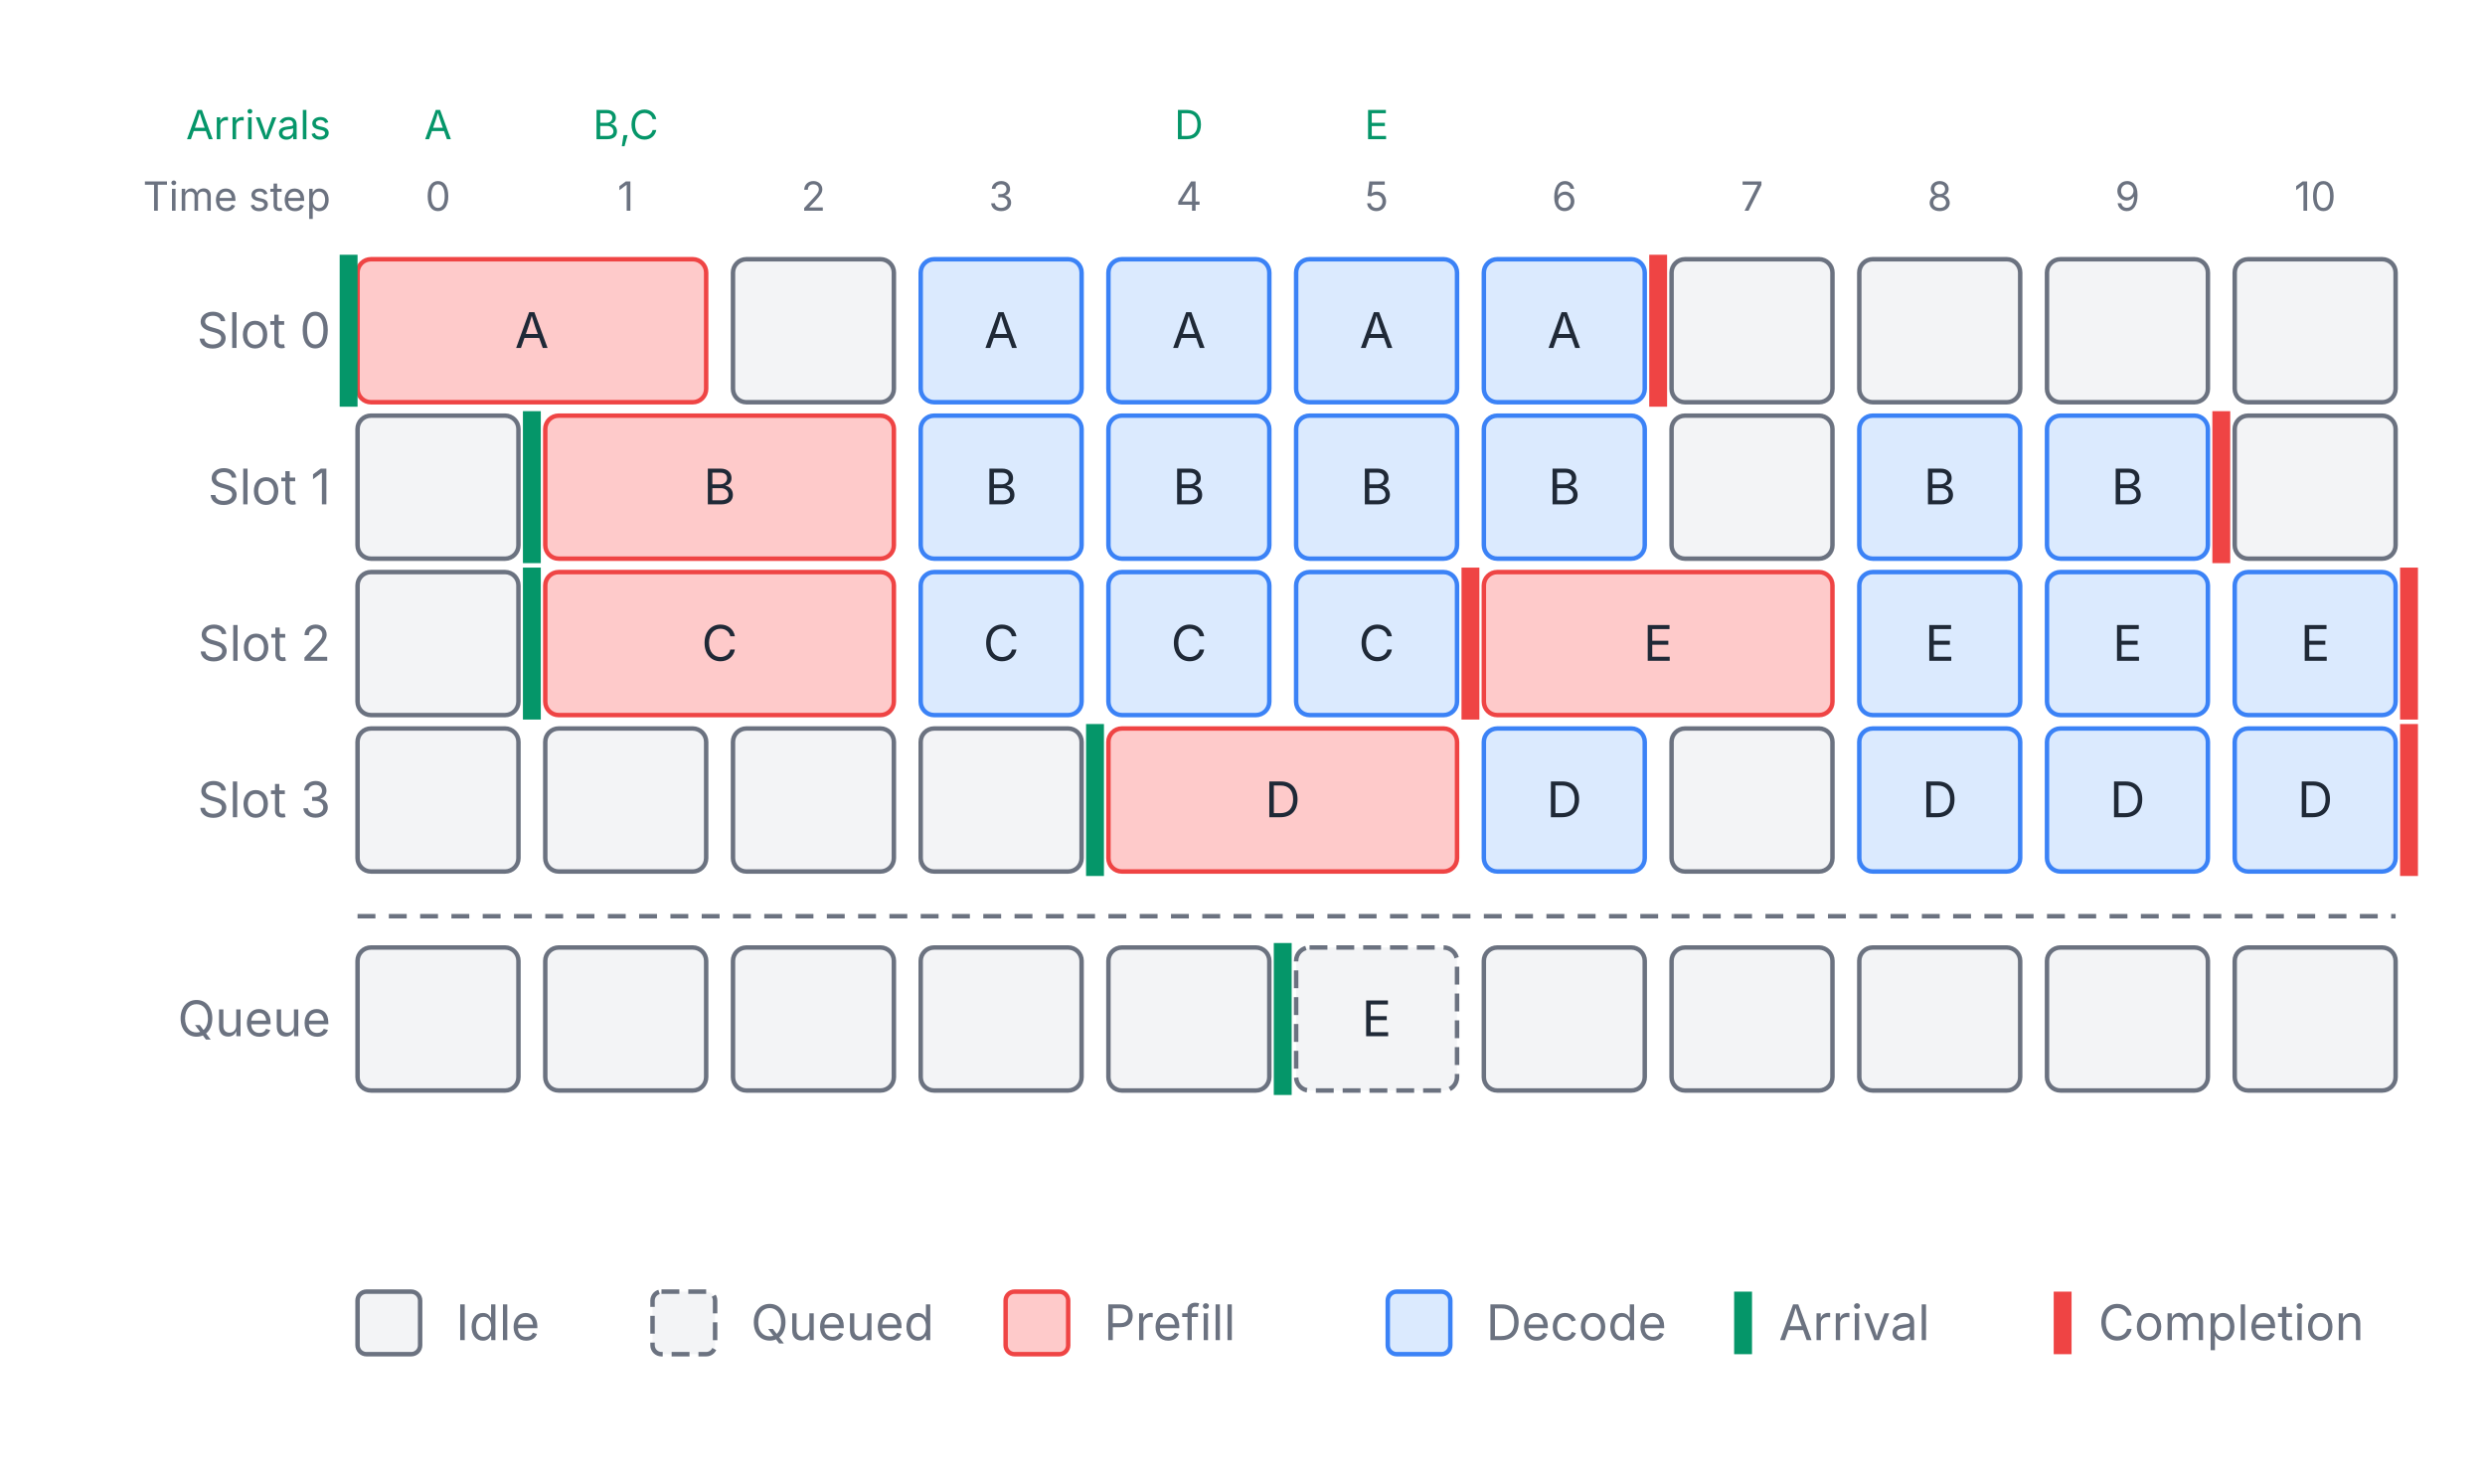
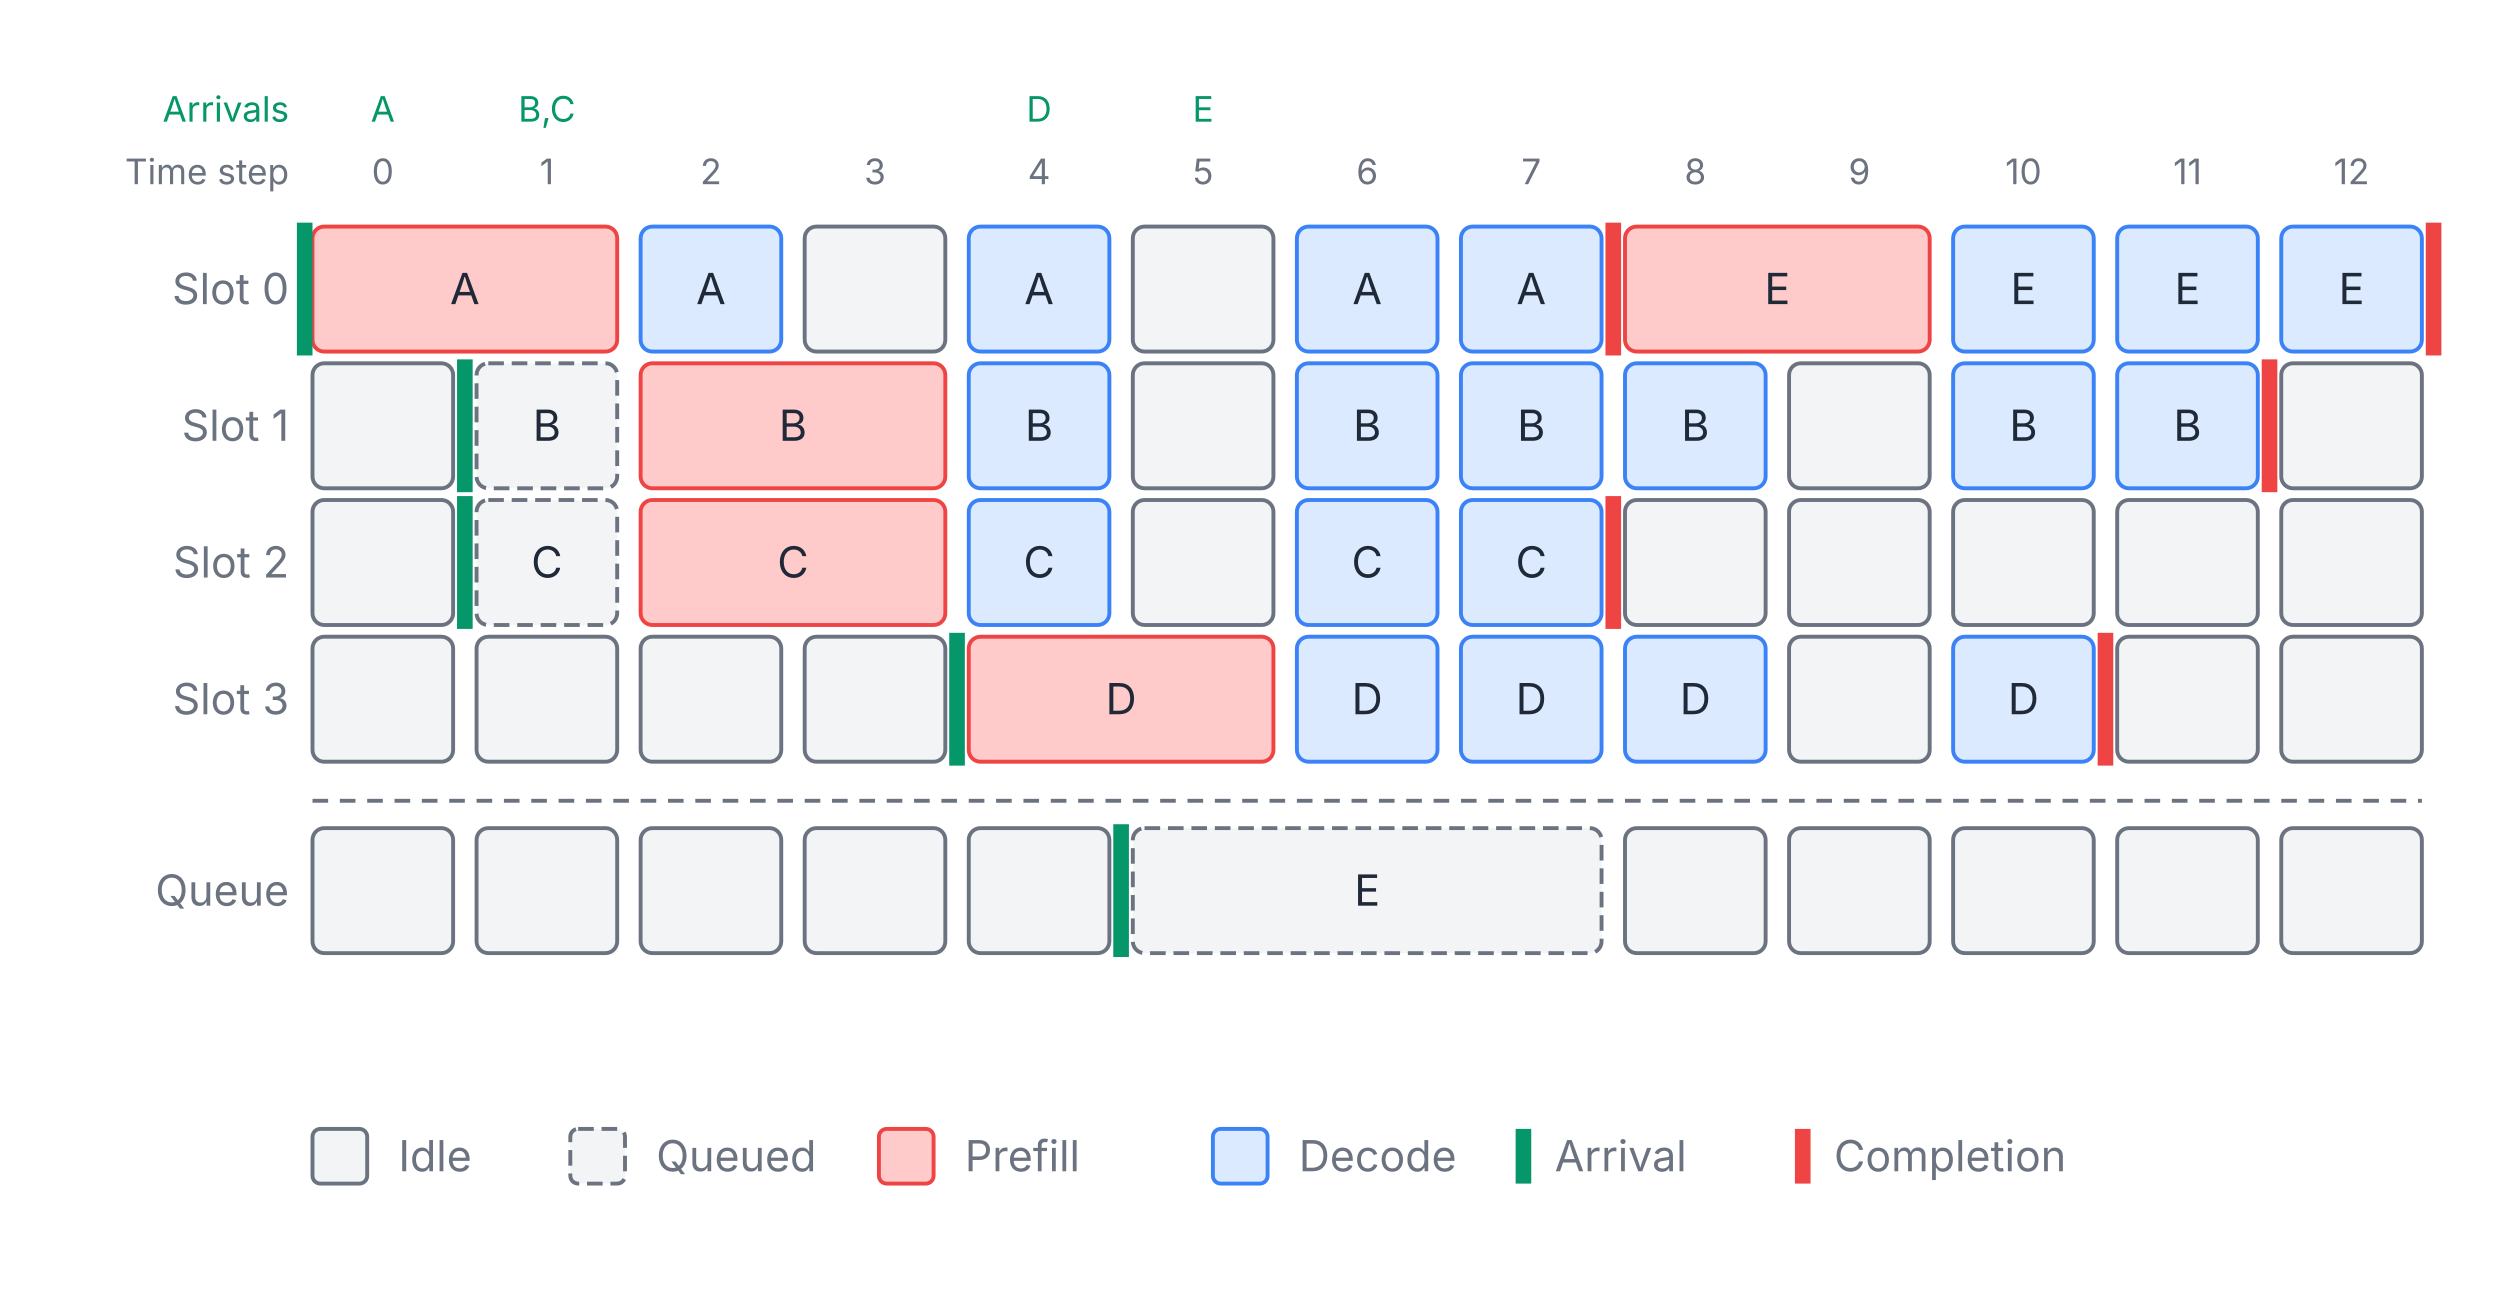
- <svg xmlns="http://www.w3.org/2000/svg" baseProfile="full" height="332px" version="1.1" viewBox="0 0 556 332" width="556px">
+ <svg xmlns="http://www.w3.org/2000/svg" baseProfile="full" height="332px" version="1.1" viewBox="0 0 640 332" width="640px">
  <defs>
    <marker id="arrowhead" markerHeight="4" markerWidth="4" orient="auto" refX="4" refY="2.0">
      <polygon fill="#374151" points="0,0 4,2.0 0,4" />
    </marker>
  </defs>
  <text dy="0.35em" fill="#059669" font-family="Inter, Segoe UI, Helvetica, Arial, sans-serif" font-size="9px" text-anchor="end" x="74" y="28.0">Arrivals</text>
  <text dy="0.35em" fill="#059669" font-family="Inter, Segoe UI, Helvetica, Arial, sans-serif" font-size="9px" text-anchor="middle" x="98.0" y="28.0">A</text>
  <text dy="0.35em" fill="#059669" font-family="Inter, Segoe UI, Helvetica, Arial, sans-serif" font-size="9px" text-anchor="middle" x="140.0" y="28.0">B,C</text>
  <text dy="0.35em" fill="#059669" font-family="Inter, Segoe UI, Helvetica, Arial, sans-serif" font-size="9px" text-anchor="middle" x="266.0" y="28.0">D</text>
  <text dy="0.35em" fill="#059669" font-family="Inter, Segoe UI, Helvetica, Arial, sans-serif" font-size="9px" text-anchor="middle" x="308.0" y="28.0">E</text>
  <text dy="0.35em" fill="#6B7280" font-family="Inter, Segoe UI, Helvetica, Arial, sans-serif" font-size="9px" text-anchor="end" x="74" y="44.0">Time step</text>
  <text dy="0.35em" fill="#6B7280" font-family="Inter, Segoe UI, Helvetica, Arial, sans-serif" font-size="9px" text-anchor="middle" x="98.0" y="44.0">0</text>
  <text dy="0.35em" fill="#6B7280" font-family="Inter, Segoe UI, Helvetica, Arial, sans-serif" font-size="9px" text-anchor="middle" x="140.0" y="44.0">1</text>
  <text dy="0.35em" fill="#6B7280" font-family="Inter, Segoe UI, Helvetica, Arial, sans-serif" font-size="9px" text-anchor="middle" x="182.0" y="44.0">2</text>
  <text dy="0.35em" fill="#6B7280" font-family="Inter, Segoe UI, Helvetica, Arial, sans-serif" font-size="9px" text-anchor="middle" x="224.0" y="44.0">3</text>
  <text dy="0.35em" fill="#6B7280" font-family="Inter, Segoe UI, Helvetica, Arial, sans-serif" font-size="9px" text-anchor="middle" x="266.0" y="44.0">4</text>
  <text dy="0.35em" fill="#6B7280" font-family="Inter, Segoe UI, Helvetica, Arial, sans-serif" font-size="9px" text-anchor="middle" x="308.0" y="44.0">5</text>
  <text dy="0.35em" fill="#6B7280" font-family="Inter, Segoe UI, Helvetica, Arial, sans-serif" font-size="9px" text-anchor="middle" x="350.0" y="44.0">6</text>
  <text dy="0.35em" fill="#6B7280" font-family="Inter, Segoe UI, Helvetica, Arial, sans-serif" font-size="9px" text-anchor="middle" x="392.0" y="44.0">7</text>
  <text dy="0.35em" fill="#6B7280" font-family="Inter, Segoe UI, Helvetica, Arial, sans-serif" font-size="9px" text-anchor="middle" x="434.0" y="44.0">8</text>
  <text dy="0.35em" fill="#6B7280" font-family="Inter, Segoe UI, Helvetica, Arial, sans-serif" font-size="9px" text-anchor="middle" x="476.0" y="44.0">9</text>
  <text dy="0.35em" fill="#6B7280" font-family="Inter, Segoe UI, Helvetica, Arial, sans-serif" font-size="9px" text-anchor="middle" x="518.0" y="44.0">10</text>
+   <text dy="0.35em" fill="#6B7280" font-family="Inter, Segoe UI, Helvetica, Arial, sans-serif" font-size="9px" text-anchor="middle" x="560.0" y="44.0">11</text>
+   <text dy="0.35em" fill="#6B7280" font-family="Inter, Segoe UI, Helvetica, Arial, sans-serif" font-size="9px" text-anchor="middle" x="602.0" y="44.0">12</text>
  <text dy="0.35em" fill="#6B7280" font-family="Inter, Segoe UI, Helvetica, Arial, sans-serif" font-size="11px" text-anchor="end" x="74" y="74.0">Slot 0</text>
  <rect fill="#FECACA" height="32" rx="3" ry="3" stroke="#EF4444" stroke-width="1.0" width="78" x="80" y="58" />
  <text dy="0.35em" fill="#1F2937" font-family="Inter, Segoe UI, Helvetica, Arial, sans-serif" font-size="11px" text-anchor="middle" x="119.0" y="74.0">A</text>
-   <rect fill="#F3F4F6" height="32" rx="3" ry="3" stroke="#6B7280" stroke-width="1.0" width="36" x="164" y="58" />
-   <rect fill="#DBEAFE" height="32" rx="3" ry="3" stroke="#3B82F6" stroke-width="1.0" width="36" x="206" y="58" />
-   <text dy="0.35em" fill="#1F2937" font-family="Inter, Segoe UI, Helvetica, Arial, sans-serif" font-size="11px" text-anchor="middle" x="224.0" y="74.0">A</text>
+   <rect fill="#DBEAFE" height="32" rx="3" ry="3" stroke="#3B82F6" stroke-width="1.0" width="36" x="164" y="58" />
+   <text dy="0.35em" fill="#1F2937" font-family="Inter, Segoe UI, Helvetica, Arial, sans-serif" font-size="11px" text-anchor="middle" x="182.0" y="74.0">A</text>
+   <rect fill="#F3F4F6" height="32" rx="3" ry="3" stroke="#6B7280" stroke-width="1.0" width="36" x="206" y="58" />
  <rect fill="#DBEAFE" height="32" rx="3" ry="3" stroke="#3B82F6" stroke-width="1.0" width="36" x="248" y="58" />
  <text dy="0.35em" fill="#1F2937" font-family="Inter, Segoe UI, Helvetica, Arial, sans-serif" font-size="11px" text-anchor="middle" x="266.0" y="74.0">A</text>
-   <rect fill="#DBEAFE" height="32" rx="3" ry="3" stroke="#3B82F6" stroke-width="1.0" width="36" x="290" y="58" />
-   <text dy="0.35em" fill="#1F2937" font-family="Inter, Segoe UI, Helvetica, Arial, sans-serif" font-size="11px" text-anchor="middle" x="308.0" y="74.0">A</text>
+   <rect fill="#F3F4F6" height="32" rx="3" ry="3" stroke="#6B7280" stroke-width="1.0" width="36" x="290" y="58" />
  <rect fill="#DBEAFE" height="32" rx="3" ry="3" stroke="#3B82F6" stroke-width="1.0" width="36" x="332" y="58" />
  <text dy="0.35em" fill="#1F2937" font-family="Inter, Segoe UI, Helvetica, Arial, sans-serif" font-size="11px" text-anchor="middle" x="350.0" y="74.0">A</text>
-   <rect fill="#F3F4F6" height="32" rx="3" ry="3" stroke="#6B7280" stroke-width="1.0" width="36" x="374" y="58" />
-   <rect fill="#F3F4F6" height="32" rx="3" ry="3" stroke="#6B7280" stroke-width="1.0" width="36" x="416" y="58" />
-   <rect fill="#F3F4F6" height="32" rx="3" ry="3" stroke="#6B7280" stroke-width="1.0" width="36" x="458" y="58" />
-   <rect fill="#F3F4F6" height="32" rx="3" ry="3" stroke="#6B7280" stroke-width="1.0" width="36" x="500" y="58" />
+   <rect fill="#DBEAFE" height="32" rx="3" ry="3" stroke="#3B82F6" stroke-width="1.0" width="36" x="374" y="58" />
+   <text dy="0.35em" fill="#1F2937" font-family="Inter, Segoe UI, Helvetica, Arial, sans-serif" font-size="11px" text-anchor="middle" x="392.0" y="74.0">A</text>
+   <rect fill="#FECACA" height="32" rx="3" ry="3" stroke="#EF4444" stroke-width="1.0" width="78" x="416" y="58" />
+   <text dy="0.35em" fill="#1F2937" font-family="Inter, Segoe UI, Helvetica, Arial, sans-serif" font-size="11px" text-anchor="middle" x="455.0" y="74.0">E</text>
+   <rect fill="#DBEAFE" height="32" rx="3" ry="3" stroke="#3B82F6" stroke-width="1.0" width="36" x="500" y="58" />
+   <text dy="0.35em" fill="#1F2937" font-family="Inter, Segoe UI, Helvetica, Arial, sans-serif" font-size="11px" text-anchor="middle" x="518.0" y="74.0">E</text>
+   <rect fill="#DBEAFE" height="32" rx="3" ry="3" stroke="#3B82F6" stroke-width="1.0" width="36" x="542" y="58" />
+   <text dy="0.35em" fill="#1F2937" font-family="Inter, Segoe UI, Helvetica, Arial, sans-serif" font-size="11px" text-anchor="middle" x="560.0" y="74.0">E</text>
+   <rect fill="#DBEAFE" height="32" rx="3" ry="3" stroke="#3B82F6" stroke-width="1.0" width="36" x="584" y="58" />
+   <text dy="0.35em" fill="#1F2937" font-family="Inter, Segoe UI, Helvetica, Arial, sans-serif" font-size="11px" text-anchor="middle" x="602.0" y="74.0">E</text>
  <text dy="0.35em" fill="#6B7280" font-family="Inter, Segoe UI, Helvetica, Arial, sans-serif" font-size="11px" text-anchor="end" x="74" y="109.0">Slot 1</text>
  <rect fill="#F3F4F6" height="32" rx="3" ry="3" stroke="#6B7280" stroke-width="1.0" width="36" x="80" y="93" />
-   <rect fill="#FECACA" height="32" rx="3" ry="3" stroke="#EF4444" stroke-width="1.0" width="78" x="122" y="93" />
-   <text dy="0.35em" fill="#1F2937" font-family="Inter, Segoe UI, Helvetica, Arial, sans-serif" font-size="11px" text-anchor="middle" x="161.0" y="109.0">B</text>
-   <rect fill="#DBEAFE" height="32" rx="3" ry="3" stroke="#3B82F6" stroke-width="1.0" width="36" x="206" y="93" />
-   <text dy="0.35em" fill="#1F2937" font-family="Inter, Segoe UI, Helvetica, Arial, sans-serif" font-size="11px" text-anchor="middle" x="224.0" y="109.0">B</text>
+   <rect fill="#F3F4F6" height="32" rx="3" ry="3" stroke="#6B7280" stroke-dasharray="4,2" stroke-width="1.0" width="36" x="122" y="93" />
+   <text dy="0.35em" fill="#1F2937" font-family="Inter, Segoe UI, Helvetica, Arial, sans-serif" font-size="11px" text-anchor="middle" x="140.0" y="109.0">B</text>
+   <rect fill="#FECACA" height="32" rx="3" ry="3" stroke="#EF4444" stroke-width="1.0" width="78" x="164" y="93" />
+   <text dy="0.35em" fill="#1F2937" font-family="Inter, Segoe UI, Helvetica, Arial, sans-serif" font-size="11px" text-anchor="middle" x="203.0" y="109.0">B</text>
  <rect fill="#DBEAFE" height="32" rx="3" ry="3" stroke="#3B82F6" stroke-width="1.0" width="36" x="248" y="93" />
  <text dy="0.35em" fill="#1F2937" font-family="Inter, Segoe UI, Helvetica, Arial, sans-serif" font-size="11px" text-anchor="middle" x="266.0" y="109.0">B</text>
-   <rect fill="#DBEAFE" height="32" rx="3" ry="3" stroke="#3B82F6" stroke-width="1.0" width="36" x="290" y="93" />
-   <text dy="0.35em" fill="#1F2937" font-family="Inter, Segoe UI, Helvetica, Arial, sans-serif" font-size="11px" text-anchor="middle" x="308.0" y="109.0">B</text>
+   <rect fill="#F3F4F6" height="32" rx="3" ry="3" stroke="#6B7280" stroke-width="1.0" width="36" x="290" y="93" />
  <rect fill="#DBEAFE" height="32" rx="3" ry="3" stroke="#3B82F6" stroke-width="1.0" width="36" x="332" y="93" />
  <text dy="0.35em" fill="#1F2937" font-family="Inter, Segoe UI, Helvetica, Arial, sans-serif" font-size="11px" text-anchor="middle" x="350.0" y="109.0">B</text>
-   <rect fill="#F3F4F6" height="32" rx="3" ry="3" stroke="#6B7280" stroke-width="1.0" width="36" x="374" y="93" />
+   <rect fill="#DBEAFE" height="32" rx="3" ry="3" stroke="#3B82F6" stroke-width="1.0" width="36" x="374" y="93" />
+   <text dy="0.35em" fill="#1F2937" font-family="Inter, Segoe UI, Helvetica, Arial, sans-serif" font-size="11px" text-anchor="middle" x="392.0" y="109.0">B</text>
  <rect fill="#DBEAFE" height="32" rx="3" ry="3" stroke="#3B82F6" stroke-width="1.0" width="36" x="416" y="93" />
  <text dy="0.35em" fill="#1F2937" font-family="Inter, Segoe UI, Helvetica, Arial, sans-serif" font-size="11px" text-anchor="middle" x="434.0" y="109.0">B</text>
-   <rect fill="#DBEAFE" height="32" rx="3" ry="3" stroke="#3B82F6" stroke-width="1.0" width="36" x="458" y="93" />
-   <text dy="0.35em" fill="#1F2937" font-family="Inter, Segoe UI, Helvetica, Arial, sans-serif" font-size="11px" text-anchor="middle" x="476.0" y="109.0">B</text>
-   <rect fill="#F3F4F6" height="32" rx="3" ry="3" stroke="#6B7280" stroke-width="1.0" width="36" x="500" y="93" />
+   <rect fill="#F3F4F6" height="32" rx="3" ry="3" stroke="#6B7280" stroke-width="1.0" width="36" x="458" y="93" />
+   <rect fill="#DBEAFE" height="32" rx="3" ry="3" stroke="#3B82F6" stroke-width="1.0" width="36" x="500" y="93" />
+   <text dy="0.35em" fill="#1F2937" font-family="Inter, Segoe UI, Helvetica, Arial, sans-serif" font-size="11px" text-anchor="middle" x="518.0" y="109.0">B</text>
+   <rect fill="#DBEAFE" height="32" rx="3" ry="3" stroke="#3B82F6" stroke-width="1.0" width="36" x="542" y="93" />
+   <text dy="0.35em" fill="#1F2937" font-family="Inter, Segoe UI, Helvetica, Arial, sans-serif" font-size="11px" text-anchor="middle" x="560.0" y="109.0">B</text>
+   <rect fill="#F3F4F6" height="32" rx="3" ry="3" stroke="#6B7280" stroke-width="1.0" width="36" x="584" y="93" />
  <text dy="0.35em" fill="#6B7280" font-family="Inter, Segoe UI, Helvetica, Arial, sans-serif" font-size="11px" text-anchor="end" x="74" y="144.0">Slot 2</text>
  <rect fill="#F3F4F6" height="32" rx="3" ry="3" stroke="#6B7280" stroke-width="1.0" width="36" x="80" y="128" />
-   <rect fill="#FECACA" height="32" rx="3" ry="3" stroke="#EF4444" stroke-width="1.0" width="78" x="122" y="128" />
-   <text dy="0.35em" fill="#1F2937" font-family="Inter, Segoe UI, Helvetica, Arial, sans-serif" font-size="11px" text-anchor="middle" x="161.0" y="144.0">C</text>
-   <rect fill="#DBEAFE" height="32" rx="3" ry="3" stroke="#3B82F6" stroke-width="1.0" width="36" x="206" y="128" />
-   <text dy="0.35em" fill="#1F2937" font-family="Inter, Segoe UI, Helvetica, Arial, sans-serif" font-size="11px" text-anchor="middle" x="224.0" y="144.0">C</text>
+   <rect fill="#F3F4F6" height="32" rx="3" ry="3" stroke="#6B7280" stroke-dasharray="4,2" stroke-width="1.0" width="36" x="122" y="128" />
+   <text dy="0.35em" fill="#1F2937" font-family="Inter, Segoe UI, Helvetica, Arial, sans-serif" font-size="11px" text-anchor="middle" x="140.0" y="144.0">C</text>
+   <rect fill="#FECACA" height="32" rx="3" ry="3" stroke="#EF4444" stroke-width="1.0" width="78" x="164" y="128" />
+   <text dy="0.35em" fill="#1F2937" font-family="Inter, Segoe UI, Helvetica, Arial, sans-serif" font-size="11px" text-anchor="middle" x="203.0" y="144.0">C</text>
  <rect fill="#DBEAFE" height="32" rx="3" ry="3" stroke="#3B82F6" stroke-width="1.0" width="36" x="248" y="128" />
  <text dy="0.35em" fill="#1F2937" font-family="Inter, Segoe UI, Helvetica, Arial, sans-serif" font-size="11px" text-anchor="middle" x="266.0" y="144.0">C</text>
-   <rect fill="#DBEAFE" height="32" rx="3" ry="3" stroke="#3B82F6" stroke-width="1.0" width="36" x="290" y="128" />
-   <text dy="0.35em" fill="#1F2937" font-family="Inter, Segoe UI, Helvetica, Arial, sans-serif" font-size="11px" text-anchor="middle" x="308.0" y="144.0">C</text>
-   <rect fill="#FECACA" height="32" rx="3" ry="3" stroke="#EF4444" stroke-width="1.0" width="78" x="332" y="128" />
-   <text dy="0.35em" fill="#1F2937" font-family="Inter, Segoe UI, Helvetica, Arial, sans-serif" font-size="11px" text-anchor="middle" x="371.0" y="144.0">E</text>
-   <rect fill="#DBEAFE" height="32" rx="3" ry="3" stroke="#3B82F6" stroke-width="1.0" width="36" x="416" y="128" />
-   <text dy="0.35em" fill="#1F2937" font-family="Inter, Segoe UI, Helvetica, Arial, sans-serif" font-size="11px" text-anchor="middle" x="434.0" y="144.0">E</text>
-   <rect fill="#DBEAFE" height="32" rx="3" ry="3" stroke="#3B82F6" stroke-width="1.0" width="36" x="458" y="128" />
-   <text dy="0.35em" fill="#1F2937" font-family="Inter, Segoe UI, Helvetica, Arial, sans-serif" font-size="11px" text-anchor="middle" x="476.0" y="144.0">E</text>
-   <rect fill="#DBEAFE" height="32" rx="3" ry="3" stroke="#3B82F6" stroke-width="1.0" width="36" x="500" y="128" />
-   <text dy="0.35em" fill="#1F2937" font-family="Inter, Segoe UI, Helvetica, Arial, sans-serif" font-size="11px" text-anchor="middle" x="518.0" y="144.0">E</text>
+   <rect fill="#F3F4F6" height="32" rx="3" ry="3" stroke="#6B7280" stroke-width="1.0" width="36" x="290" y="128" />
+   <rect fill="#DBEAFE" height="32" rx="3" ry="3" stroke="#3B82F6" stroke-width="1.0" width="36" x="332" y="128" />
+   <text dy="0.35em" fill="#1F2937" font-family="Inter, Segoe UI, Helvetica, Arial, sans-serif" font-size="11px" text-anchor="middle" x="350.0" y="144.0">C</text>
+   <rect fill="#DBEAFE" height="32" rx="3" ry="3" stroke="#3B82F6" stroke-width="1.0" width="36" x="374" y="128" />
+   <text dy="0.35em" fill="#1F2937" font-family="Inter, Segoe UI, Helvetica, Arial, sans-serif" font-size="11px" text-anchor="middle" x="392.0" y="144.0">C</text>
+   <rect fill="#F3F4F6" height="32" rx="3" ry="3" stroke="#6B7280" stroke-width="1.0" width="36" x="416" y="128" />
+   <rect fill="#F3F4F6" height="32" rx="3" ry="3" stroke="#6B7280" stroke-width="1.0" width="36" x="458" y="128" />
+   <rect fill="#F3F4F6" height="32" rx="3" ry="3" stroke="#6B7280" stroke-width="1.0" width="36" x="500" y="128" />
+   <rect fill="#F3F4F6" height="32" rx="3" ry="3" stroke="#6B7280" stroke-width="1.0" width="36" x="542" y="128" />
+   <rect fill="#F3F4F6" height="32" rx="3" ry="3" stroke="#6B7280" stroke-width="1.0" width="36" x="584" y="128" />
  <text dy="0.35em" fill="#6B7280" font-family="Inter, Segoe UI, Helvetica, Arial, sans-serif" font-size="11px" text-anchor="end" x="74" y="179.0">Slot 3</text>
  <rect fill="#F3F4F6" height="32" rx="3" ry="3" stroke="#6B7280" stroke-width="1.0" width="36" x="80" y="163" />
  <rect fill="#F3F4F6" height="32" rx="3" ry="3" stroke="#6B7280" stroke-width="1.0" width="36" x="122" y="163" />
  <rect fill="#F3F4F6" height="32" rx="3" ry="3" stroke="#6B7280" stroke-width="1.0" width="36" x="164" y="163" />
  <rect fill="#F3F4F6" height="32" rx="3" ry="3" stroke="#6B7280" stroke-width="1.0" width="36" x="206" y="163" />
  <rect fill="#FECACA" height="32" rx="3" ry="3" stroke="#EF4444" stroke-width="1.0" width="78" x="248" y="163" />
  <text dy="0.35em" fill="#1F2937" font-family="Inter, Segoe UI, Helvetica, Arial, sans-serif" font-size="11px" text-anchor="middle" x="287.0" y="179.0">D</text>
  <rect fill="#DBEAFE" height="32" rx="3" ry="3" stroke="#3B82F6" stroke-width="1.0" width="36" x="332" y="163" />
  <text dy="0.35em" fill="#1F2937" font-family="Inter, Segoe UI, Helvetica, Arial, sans-serif" font-size="11px" text-anchor="middle" x="350.0" y="179.0">D</text>
-   <rect fill="#F3F4F6" height="32" rx="3" ry="3" stroke="#6B7280" stroke-width="1.0" width="36" x="374" y="163" />
+   <rect fill="#DBEAFE" height="32" rx="3" ry="3" stroke="#3B82F6" stroke-width="1.0" width="36" x="374" y="163" />
+   <text dy="0.35em" fill="#1F2937" font-family="Inter, Segoe UI, Helvetica, Arial, sans-serif" font-size="11px" text-anchor="middle" x="392.0" y="179.0">D</text>
  <rect fill="#DBEAFE" height="32" rx="3" ry="3" stroke="#3B82F6" stroke-width="1.0" width="36" x="416" y="163" />
  <text dy="0.35em" fill="#1F2937" font-family="Inter, Segoe UI, Helvetica, Arial, sans-serif" font-size="11px" text-anchor="middle" x="434.0" y="179.0">D</text>
-   <rect fill="#DBEAFE" height="32" rx="3" ry="3" stroke="#3B82F6" stroke-width="1.0" width="36" x="458" y="163" />
-   <text dy="0.35em" fill="#1F2937" font-family="Inter, Segoe UI, Helvetica, Arial, sans-serif" font-size="11px" text-anchor="middle" x="476.0" y="179.0">D</text>
+   <rect fill="#F3F4F6" height="32" rx="3" ry="3" stroke="#6B7280" stroke-width="1.0" width="36" x="458" y="163" />
  <rect fill="#DBEAFE" height="32" rx="3" ry="3" stroke="#3B82F6" stroke-width="1.0" width="36" x="500" y="163" />
  <text dy="0.35em" fill="#1F2937" font-family="Inter, Segoe UI, Helvetica, Arial, sans-serif" font-size="11px" text-anchor="middle" x="518.0" y="179.0">D</text>
-   <line stroke="#6B7280" stroke-dasharray="4,3" stroke-width="1.0" x1="80" x2="536" y1="205.0" y2="205.0" />
+   <rect fill="#F3F4F6" height="32" rx="3" ry="3" stroke="#6B7280" stroke-width="1.0" width="36" x="542" y="163" />
+   <rect fill="#F3F4F6" height="32" rx="3" ry="3" stroke="#6B7280" stroke-width="1.0" width="36" x="584" y="163" />
+   <line stroke="#6B7280" stroke-dasharray="4,3" stroke-width="1.0" x1="80" x2="620" y1="205.0" y2="205.0" />
  <text dy="0.35em" fill="#6B7280" font-family="Inter, Segoe UI, Helvetica, Arial, sans-serif" font-size="11px" text-anchor="end" x="74" y="228.0">Queue</text>
  <rect fill="#F3F4F6" height="32" rx="3" ry="3" stroke="#6B7280" stroke-width="1.0" width="36" x="80" y="212.0" />
  <rect fill="#F3F4F6" height="32" rx="3" ry="3" stroke="#6B7280" stroke-width="1.0" width="36" x="122" y="212.0" />
  <rect fill="#F3F4F6" height="32" rx="3" ry="3" stroke="#6B7280" stroke-width="1.0" width="36" x="164" y="212.0" />
  <rect fill="#F3F4F6" height="32" rx="3" ry="3" stroke="#6B7280" stroke-width="1.0" width="36" x="206" y="212.0" />
  <rect fill="#F3F4F6" height="32" rx="3" ry="3" stroke="#6B7280" stroke-width="1.0" width="36" x="248" y="212.0" />
-   <rect fill="#F3F4F6" height="32" rx="3" ry="3" stroke="#6B7280" stroke-dasharray="4,2" stroke-width="1.0" width="36" x="290" y="212.0" />
-   <text dy="0.35em" fill="#1F2937" font-family="Inter, Segoe UI, Helvetica, Arial, sans-serif" font-size="11px" text-anchor="middle" x="308.0" y="228.0">E</text>
-   <rect fill="#F3F4F6" height="32" rx="3" ry="3" stroke="#6B7280" stroke-width="1.0" width="36" x="332" y="212.0" />
-   <rect fill="#F3F4F6" height="32" rx="3" ry="3" stroke="#6B7280" stroke-width="1.0" width="36" x="374" y="212.0" />
+   <rect fill="#F3F4F6" height="32" rx="3" ry="3" stroke="#6B7280" stroke-dasharray="4,2" stroke-width="1.0" width="120" x="290" y="212.0" />
+   <text dy="0.35em" fill="#1F2937" font-family="Inter, Segoe UI, Helvetica, Arial, sans-serif" font-size="11px" text-anchor="middle" x="350.0" y="228.0">E</text>
  <rect fill="#F3F4F6" height="32" rx="3" ry="3" stroke="#6B7280" stroke-width="1.0" width="36" x="416" y="212.0" />
  <rect fill="#F3F4F6" height="32" rx="3" ry="3" stroke="#6B7280" stroke-width="1.0" width="36" x="458" y="212.0" />
  <rect fill="#F3F4F6" height="32" rx="3" ry="3" stroke="#6B7280" stroke-width="1.0" width="36" x="500" y="212.0" />
+   <rect fill="#F3F4F6" height="32" rx="3" ry="3" stroke="#6B7280" stroke-width="1.0" width="36" x="542" y="212.0" />
+   <rect fill="#F3F4F6" height="32" rx="3" ry="3" stroke="#6B7280" stroke-width="1.0" width="36" x="584" y="212.0" />
  <line stroke="#059669" stroke-width="4.0" x1="78" x2="78" y1="57" y2="91" />
  <line stroke="#059669" stroke-width="4.0" x1="119.0" x2="119.0" y1="92" y2="126" />
  <line stroke="#059669" stroke-width="4.0" x1="119.0" x2="119.0" y1="127" y2="161" />
  <line stroke="#059669" stroke-width="4.0" x1="245.0" x2="245.0" y1="162" y2="196" />
  <line stroke="#059669" stroke-width="4.0" x1="287.0" x2="287.0" y1="211.0" y2="245.0" />
-   <line stroke="#EF4444" stroke-width="4.0" x1="371.0" x2="371.0" y1="57" y2="91" />
-   <line stroke="#EF4444" stroke-width="4.0" x1="497.0" x2="497.0" y1="92" y2="126" />
-   <line stroke="#EF4444" stroke-width="4.0" x1="329.0" x2="329.0" y1="127" y2="161" />
+   <line stroke="#EF4444" stroke-width="4.0" x1="413.0" x2="413.0" y1="57" y2="91" />
+   <line stroke="#EF4444" stroke-width="4.0" x1="581.0" x2="581.0" y1="92" y2="126" />
+   <line stroke="#EF4444" stroke-width="4.0" x1="413.0" x2="413.0" y1="127" y2="161" />
  <line stroke="#EF4444" stroke-width="4.0" x1="539.0" x2="539.0" y1="162" y2="196" />
-   <line stroke="#EF4444" stroke-width="4.0" x1="539.0" x2="539.0" y1="127" y2="161" />
+   <line stroke="#EF4444" stroke-width="4.0" x1="623.0" x2="623.0" y1="57" y2="91" />
  <rect fill="#F3F4F6" height="14" rx="2" ry="2" stroke="#6B7280" stroke-width="1.0" width="14" x="80" y="289.0" />
  <text dy="0.35em" fill="#6B7280" font-family="Inter, Segoe UI, Helvetica, Arial, sans-serif" font-size="11px" text-anchor="start" x="102" y="296.0">Idle</text>
  <rect fill="#F3F4F6" height="14" rx="2" ry="2" stroke="#6B7280" stroke-dasharray="4,2" stroke-width="1.0" width="14" x="146.0" y="289.0" />
  <text dy="0.35em" fill="#6B7280" font-family="Inter, Segoe UI, Helvetica, Arial, sans-serif" font-size="11px" text-anchor="start" x="168.0" y="296.0">Queued</text>
  <rect fill="#FECACA" height="14" rx="2" ry="2" stroke="#EF4444" stroke-width="1.0" width="14" x="225.0" y="289.0" />
  <text dy="0.35em" fill="#6B7280" font-family="Inter, Segoe UI, Helvetica, Arial, sans-serif" font-size="11px" text-anchor="start" x="247.0" y="296.0">Prefill</text>
  <rect fill="#DBEAFE" height="14" rx="2" ry="2" stroke="#3B82F6" stroke-width="1.0" width="14" x="310.5" y="289.0" />
  <text dy="0.35em" fill="#6B7280" font-family="Inter, Segoe UI, Helvetica, Arial, sans-serif" font-size="11px" text-anchor="start" x="332.5" y="296.0">Decode</text>
  <line stroke="#059669" stroke-width="4.0" x1="390" x2="390" y1="289.0" y2="303.0" />
  <text dy="0.35em" fill="#6B7280" font-family="Inter, Segoe UI, Helvetica, Arial, sans-serif" font-size="11px" text-anchor="start" x="398" y="296.0">Arrival</text>
  <line stroke="#EF4444" stroke-width="4.0" x1="461.5" x2="461.5" y1="289.0" y2="303.0" />
  <text dy="0.35em" fill="#6B7280" font-family="Inter, Segoe UI, Helvetica, Arial, sans-serif" font-size="11px" text-anchor="start" x="469.5" y="296.0">Completion</text>
</svg>
